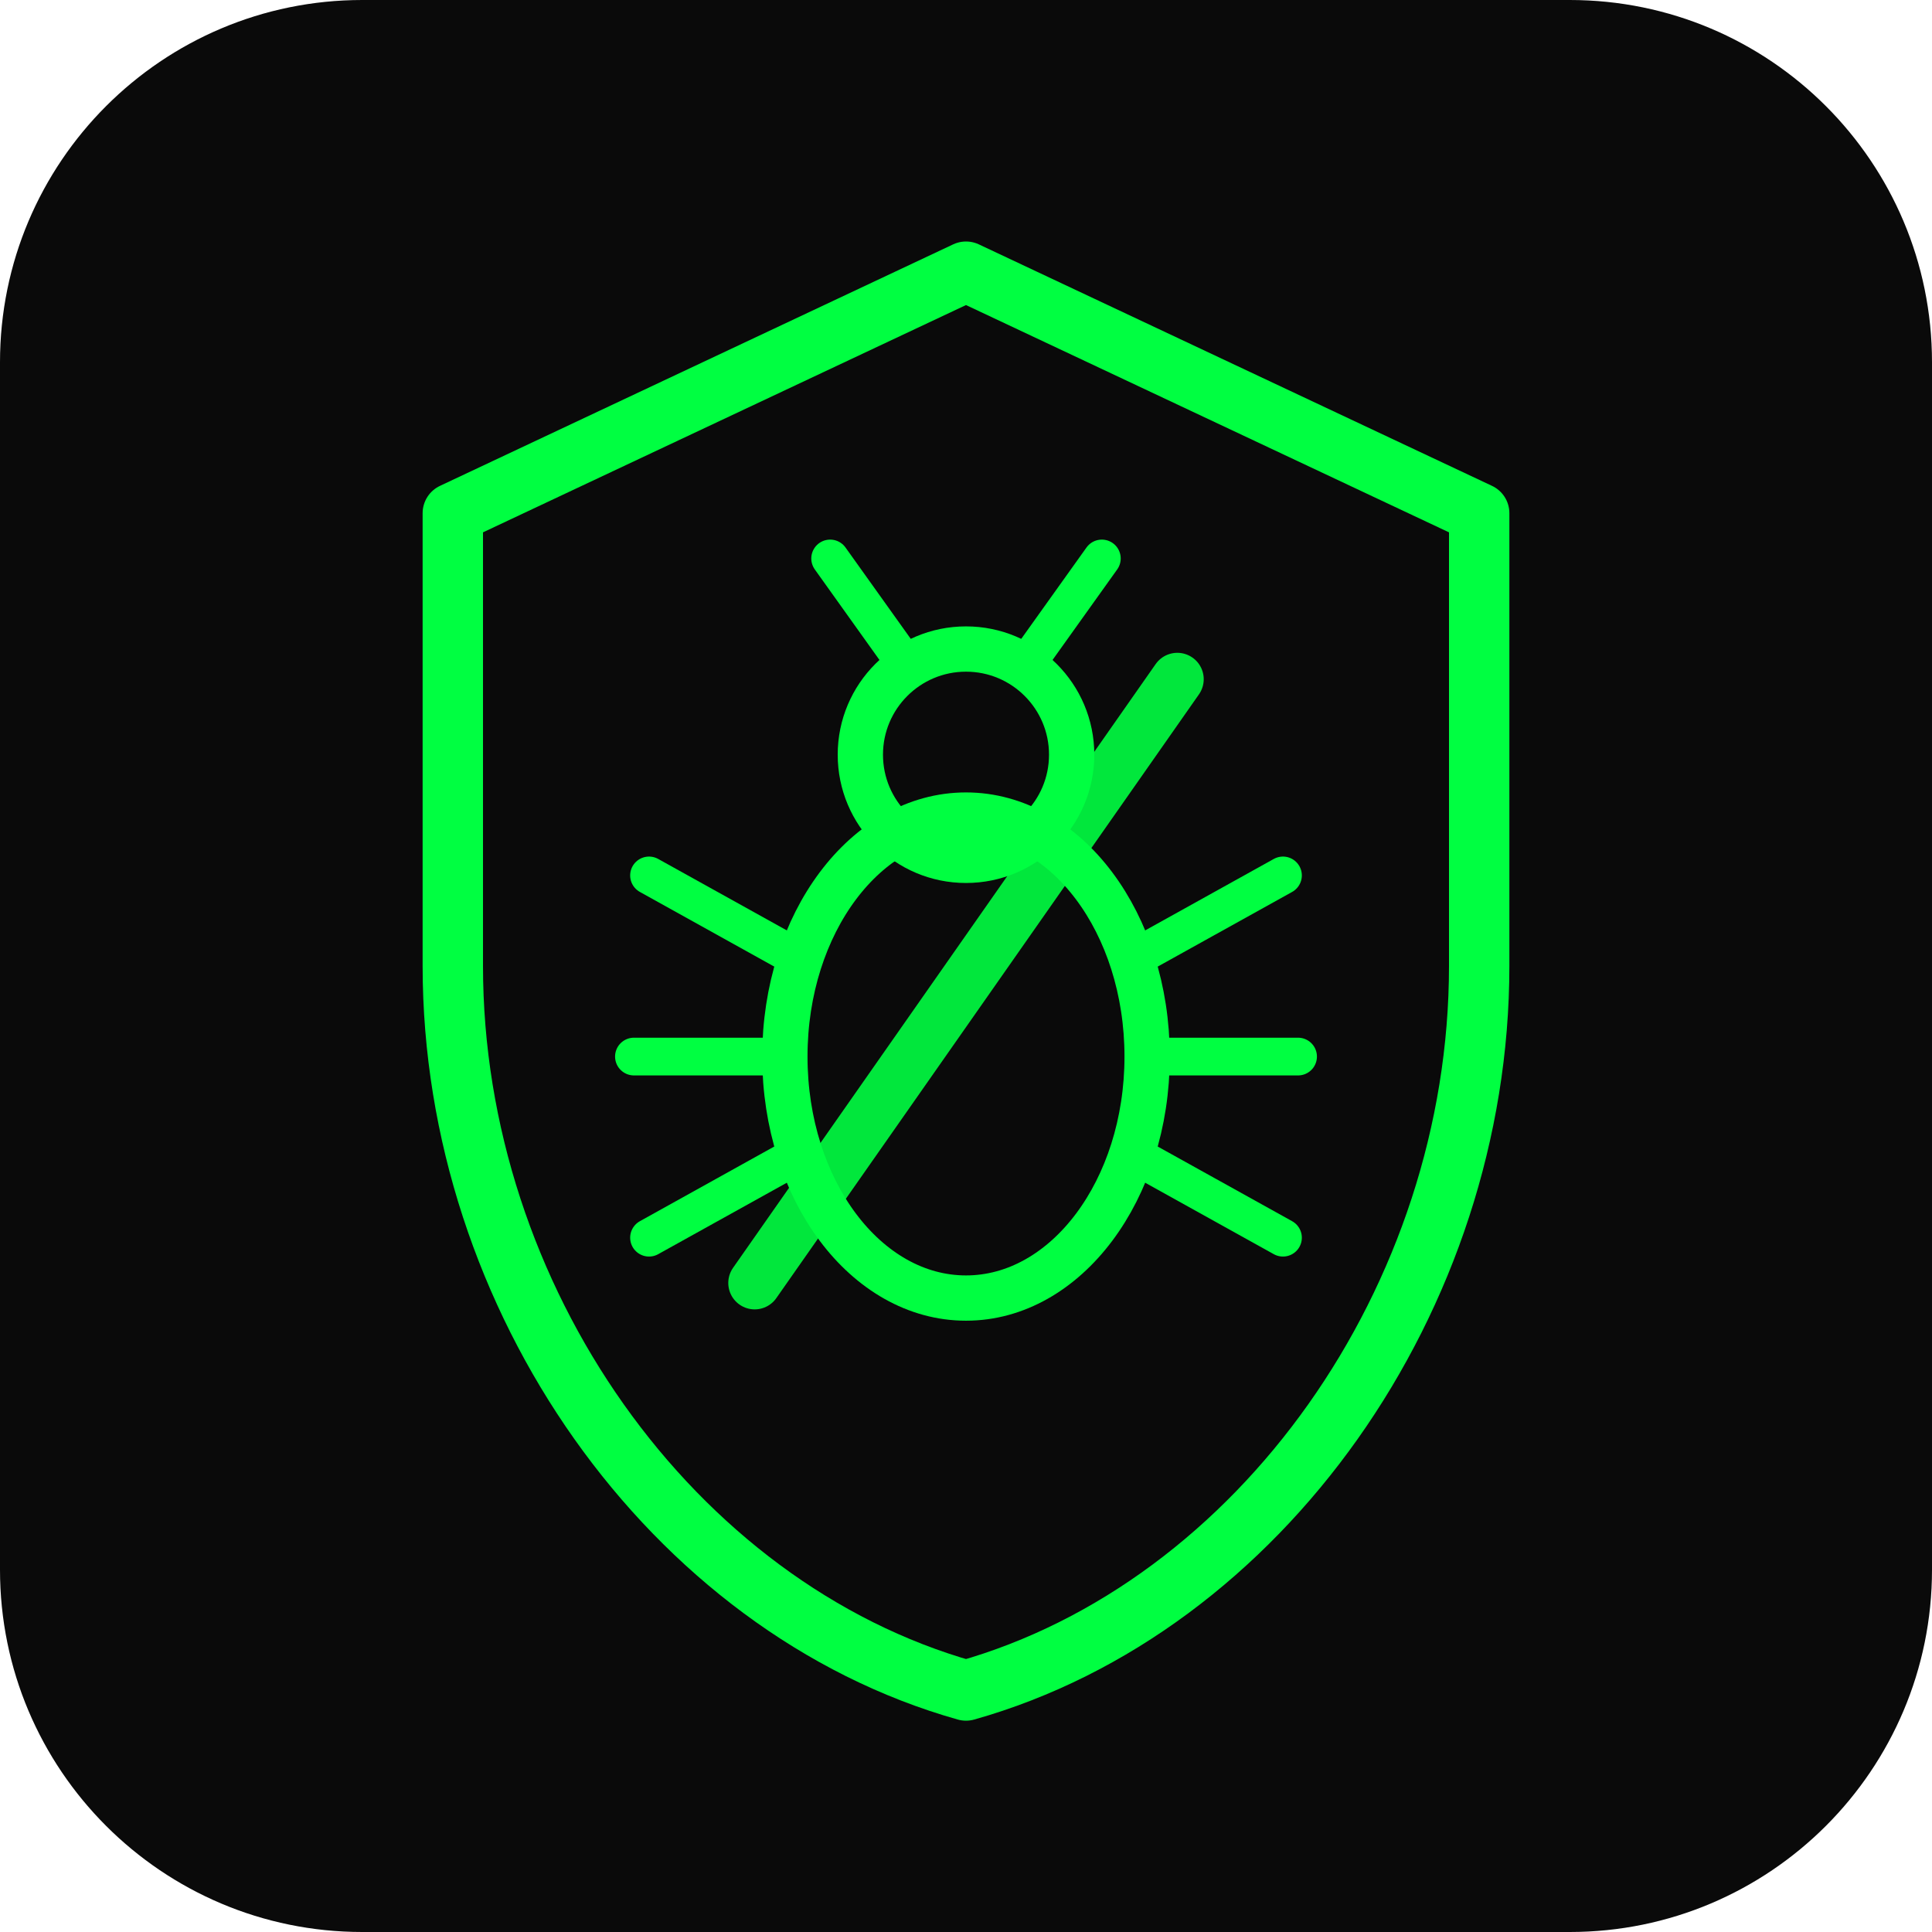
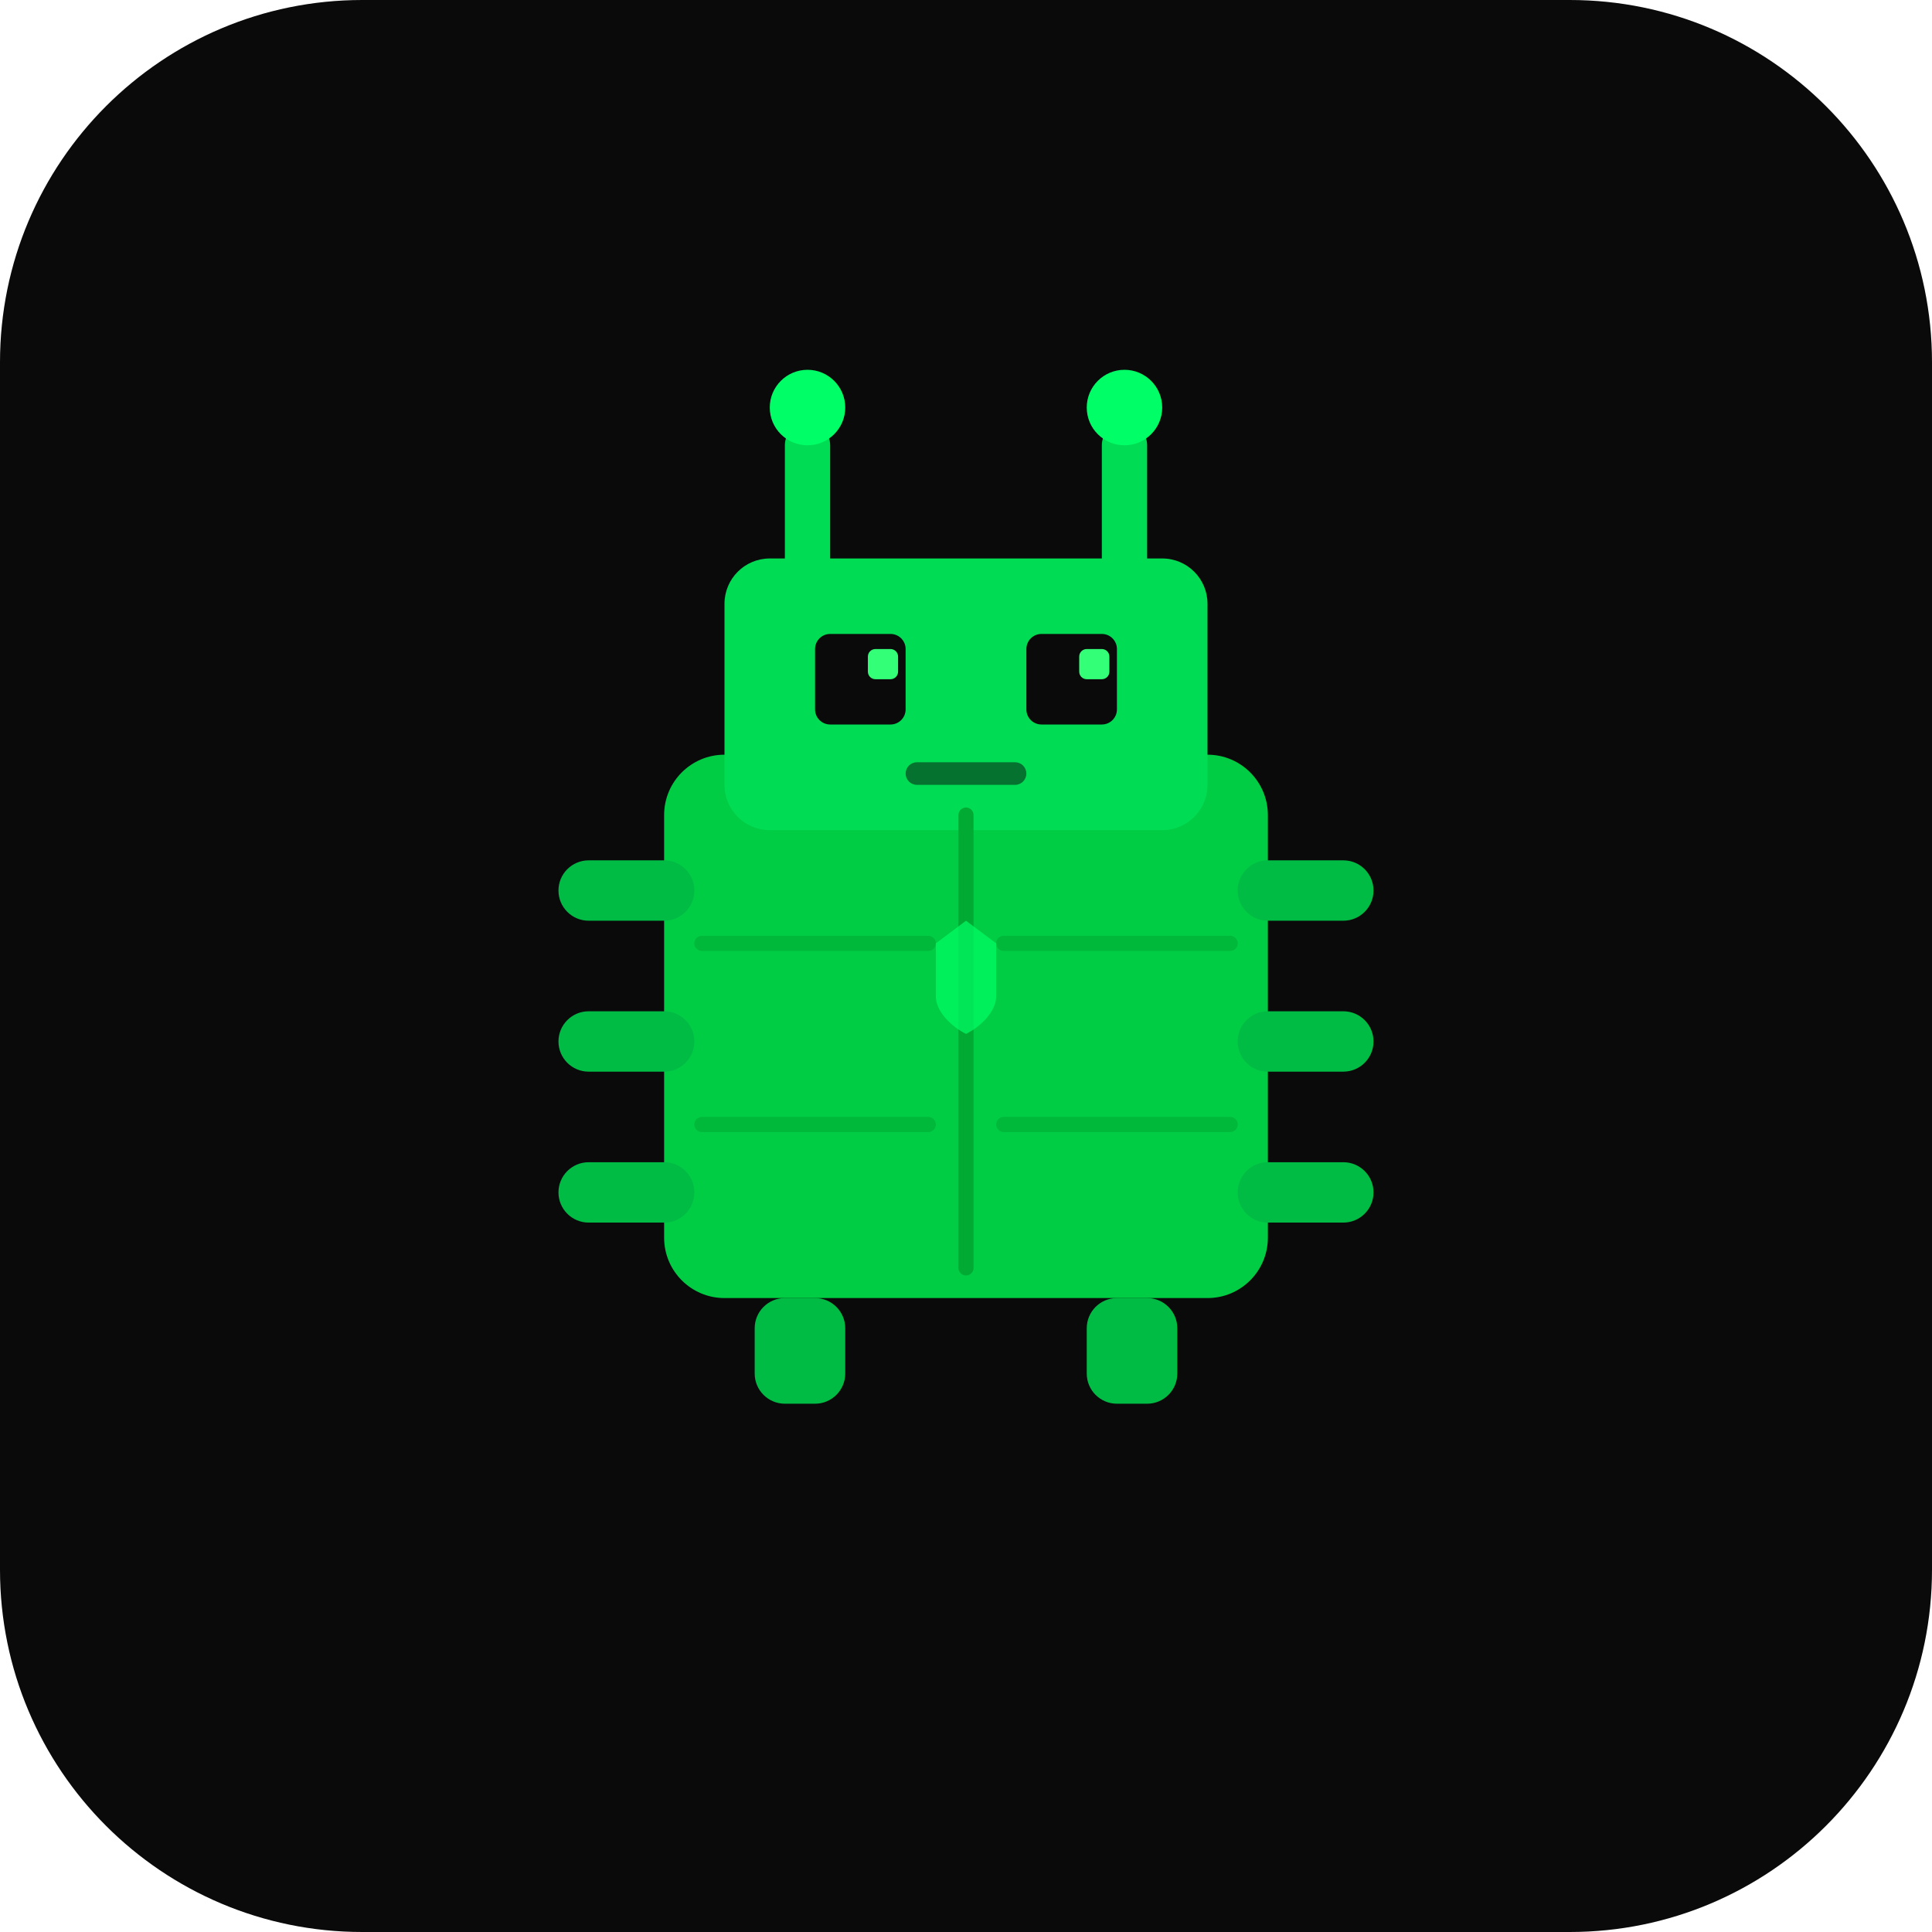
<svg xmlns="http://www.w3.org/2000/svg" width="192" height="192" viewBox="0 0 512 512">
  <rect width="512" height="512" rx="96" fill="#0a0a0a" />
-   <path d="M256 72L120 136v120c0 88 58 170 136 192 78-22 136-104 136-192V136L256 72z" fill="none" stroke="#00ff41" stroke-width="16" stroke-linejoin="round" />
-   <ellipse cx="256" cy="280" rx="48" ry="64" fill="none" stroke="#00ff41" stroke-width="12" />
-   <circle cx="256" cy="200" r="28" fill="none" stroke="#00ff41" stroke-width="12" />
-   <line x1="208" y1="252" x2="172" y2="232" stroke="#00ff41" stroke-width="10" stroke-linecap="round" />
-   <line x1="208" y1="280" x2="168" y2="280" stroke="#00ff41" stroke-width="10" stroke-linecap="round" />
-   <line x1="208" y1="308" x2="172" y2="328" stroke="#00ff41" stroke-width="10" stroke-linecap="round" />
-   <line x1="304" y1="252" x2="340" y2="232" stroke="#00ff41" stroke-width="10" stroke-linecap="round" />
-   <line x1="304" y1="280" x2="344" y2="280" stroke="#00ff41" stroke-width="10" stroke-linecap="round" />
-   <line x1="304" y1="308" x2="340" y2="328" stroke="#00ff41" stroke-width="10" stroke-linecap="round" />
-   <line x1="240" y1="176" x2="220" y2="148" stroke="#00ff41" stroke-width="10" stroke-linecap="round" />
-   <line x1="272" y1="176" x2="292" y2="148" stroke="#00ff41" stroke-width="10" stroke-linecap="round" />
-   <line x1="200" y1="340" x2="312" y2="180" stroke="#00ff41" stroke-width="14" stroke-linecap="round" opacity="0.9" />
+   <rect x="176" y="200" width="160" height="144" rx="16" fill="#00cc44" />
+   <rect x="192" y="148" width="128" height="72" rx="12" fill="#00dd55" />
+   <rect x="208" y="112" width="12" height="44" rx="6" fill="#00dd55" />
+   <rect x="292" y="112" width="12" height="44" rx="6" fill="#00dd55" />
+   <circle cx="214" cy="108" r="10" fill="#00ff66" />
+   <circle cx="298" cy="108" r="10" fill="#00ff66" />
+   <rect x="216" y="168" width="24" height="24" rx="4" fill="#0a0a0a" />
+   <rect x="272" y="168" width="24" height="24" rx="4" fill="#0a0a0a" />
+   <rect x="230" y="172" width="8" height="8" rx="2" fill="#33ff77" />
+   <rect x="286" y="172" width="8" height="8" rx="2" fill="#33ff77" />
+   <rect x="240" y="202" width="32" height="6" rx="3" fill="#0a0a0a" opacity="0.5" />
+   <line x1="256" y1="216" x2="256" y2="336" stroke="#00aa33" stroke-width="4" stroke-linecap="round" />
+   <rect x="184" y="248" width="64" height="4" rx="2" fill="#00aa33" opacity="0.6" />
+   <rect x="264" y="248" width="64" height="4" rx="2" fill="#00aa33" opacity="0.6" />
+   <rect x="184" y="296" width="64" height="4" rx="2" fill="#00aa33" opacity="0.6" />
+   <rect x="264" y="296" width="64" height="4" rx="2" fill="#00aa33" opacity="0.6" />
+   <rect x="148" y="228" width="36" height="16" rx="8" fill="#00bb44" />
+   <rect x="148" y="268" width="36" height="16" rx="8" fill="#00bb44" />
+   <rect x="148" y="308" width="36" height="16" rx="8" fill="#00bb44" />
+   <rect x="328" y="228" width="36" height="16" rx="8" fill="#00bb44" />
+   <rect x="328" y="268" width="36" height="16" rx="8" fill="#00bb44" />
+   <rect x="328" y="308" width="36" height="16" rx="8" fill="#00bb44" />
+   <rect x="200" y="344" width="24" height="28" rx="8" fill="#00bb44" />
+   <rect x="288" y="344" width="24" height="28" rx="8" fill="#00bb44" />
+   <path d="M248 250 L256 244 L264 250 L264 264 C264 268 260 272 256 274 C252 272 248 268 248 264 Z" fill="#00ff66" opacity="0.7" />
</svg>
